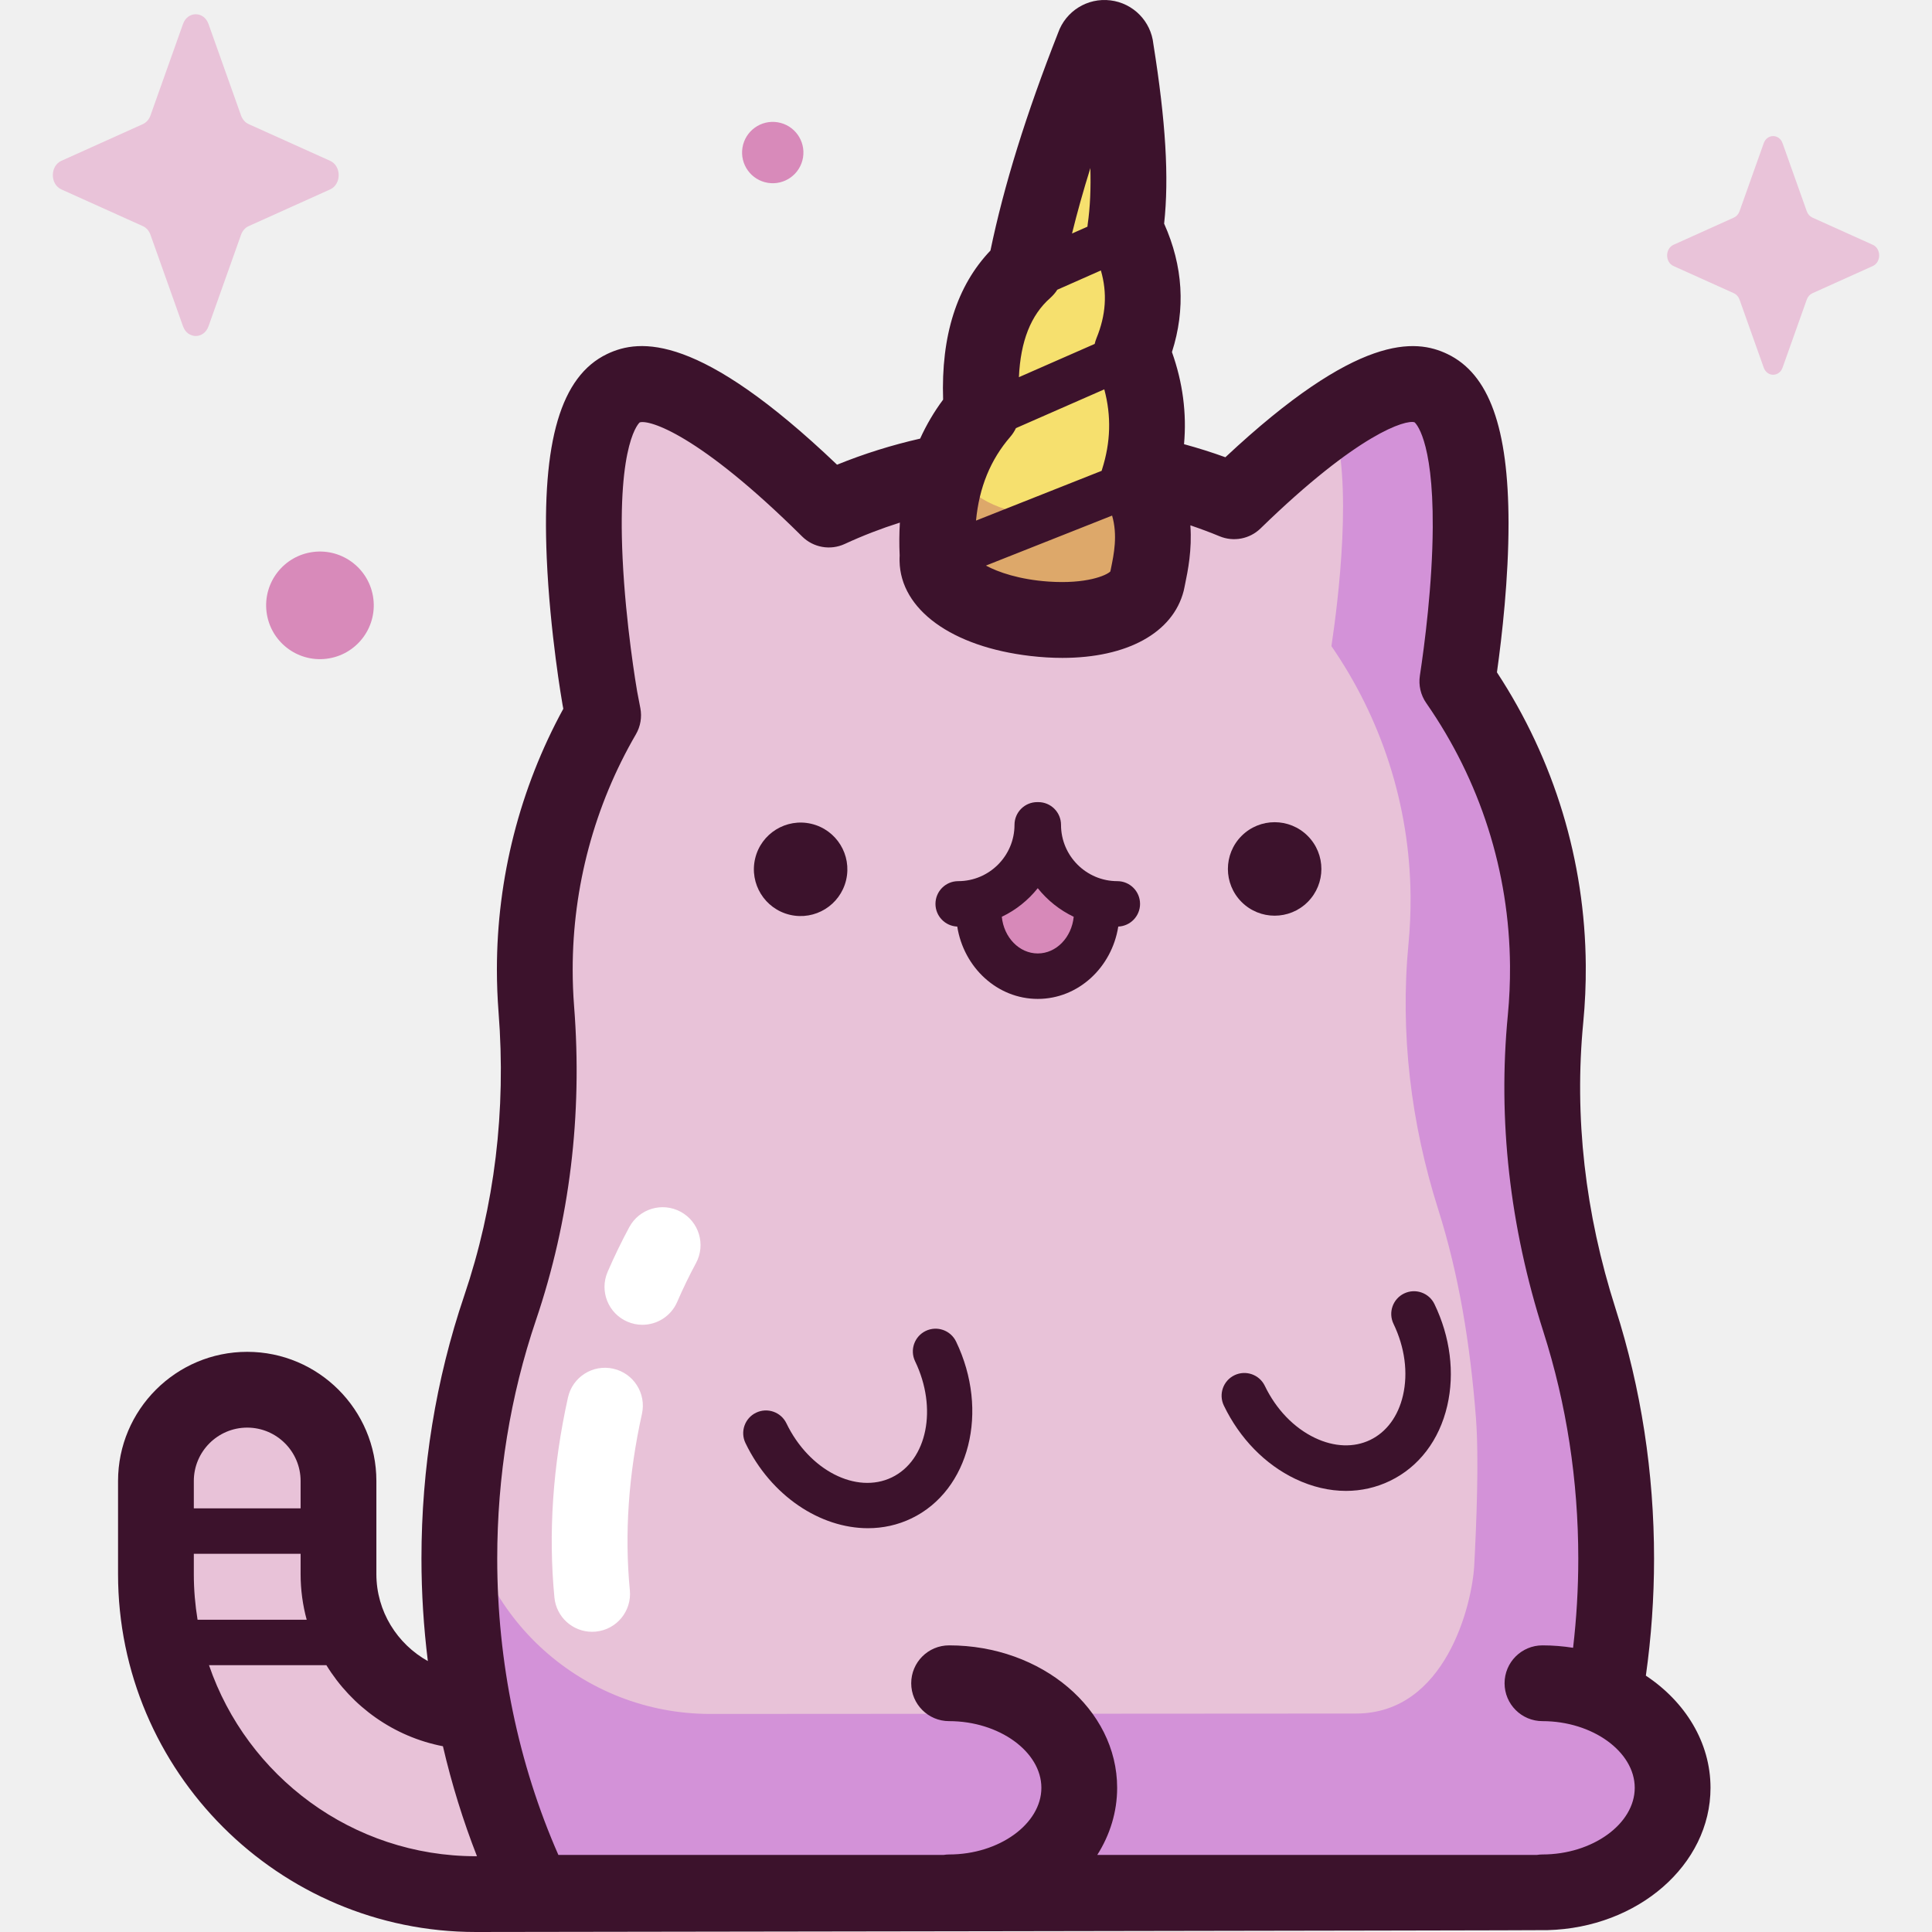
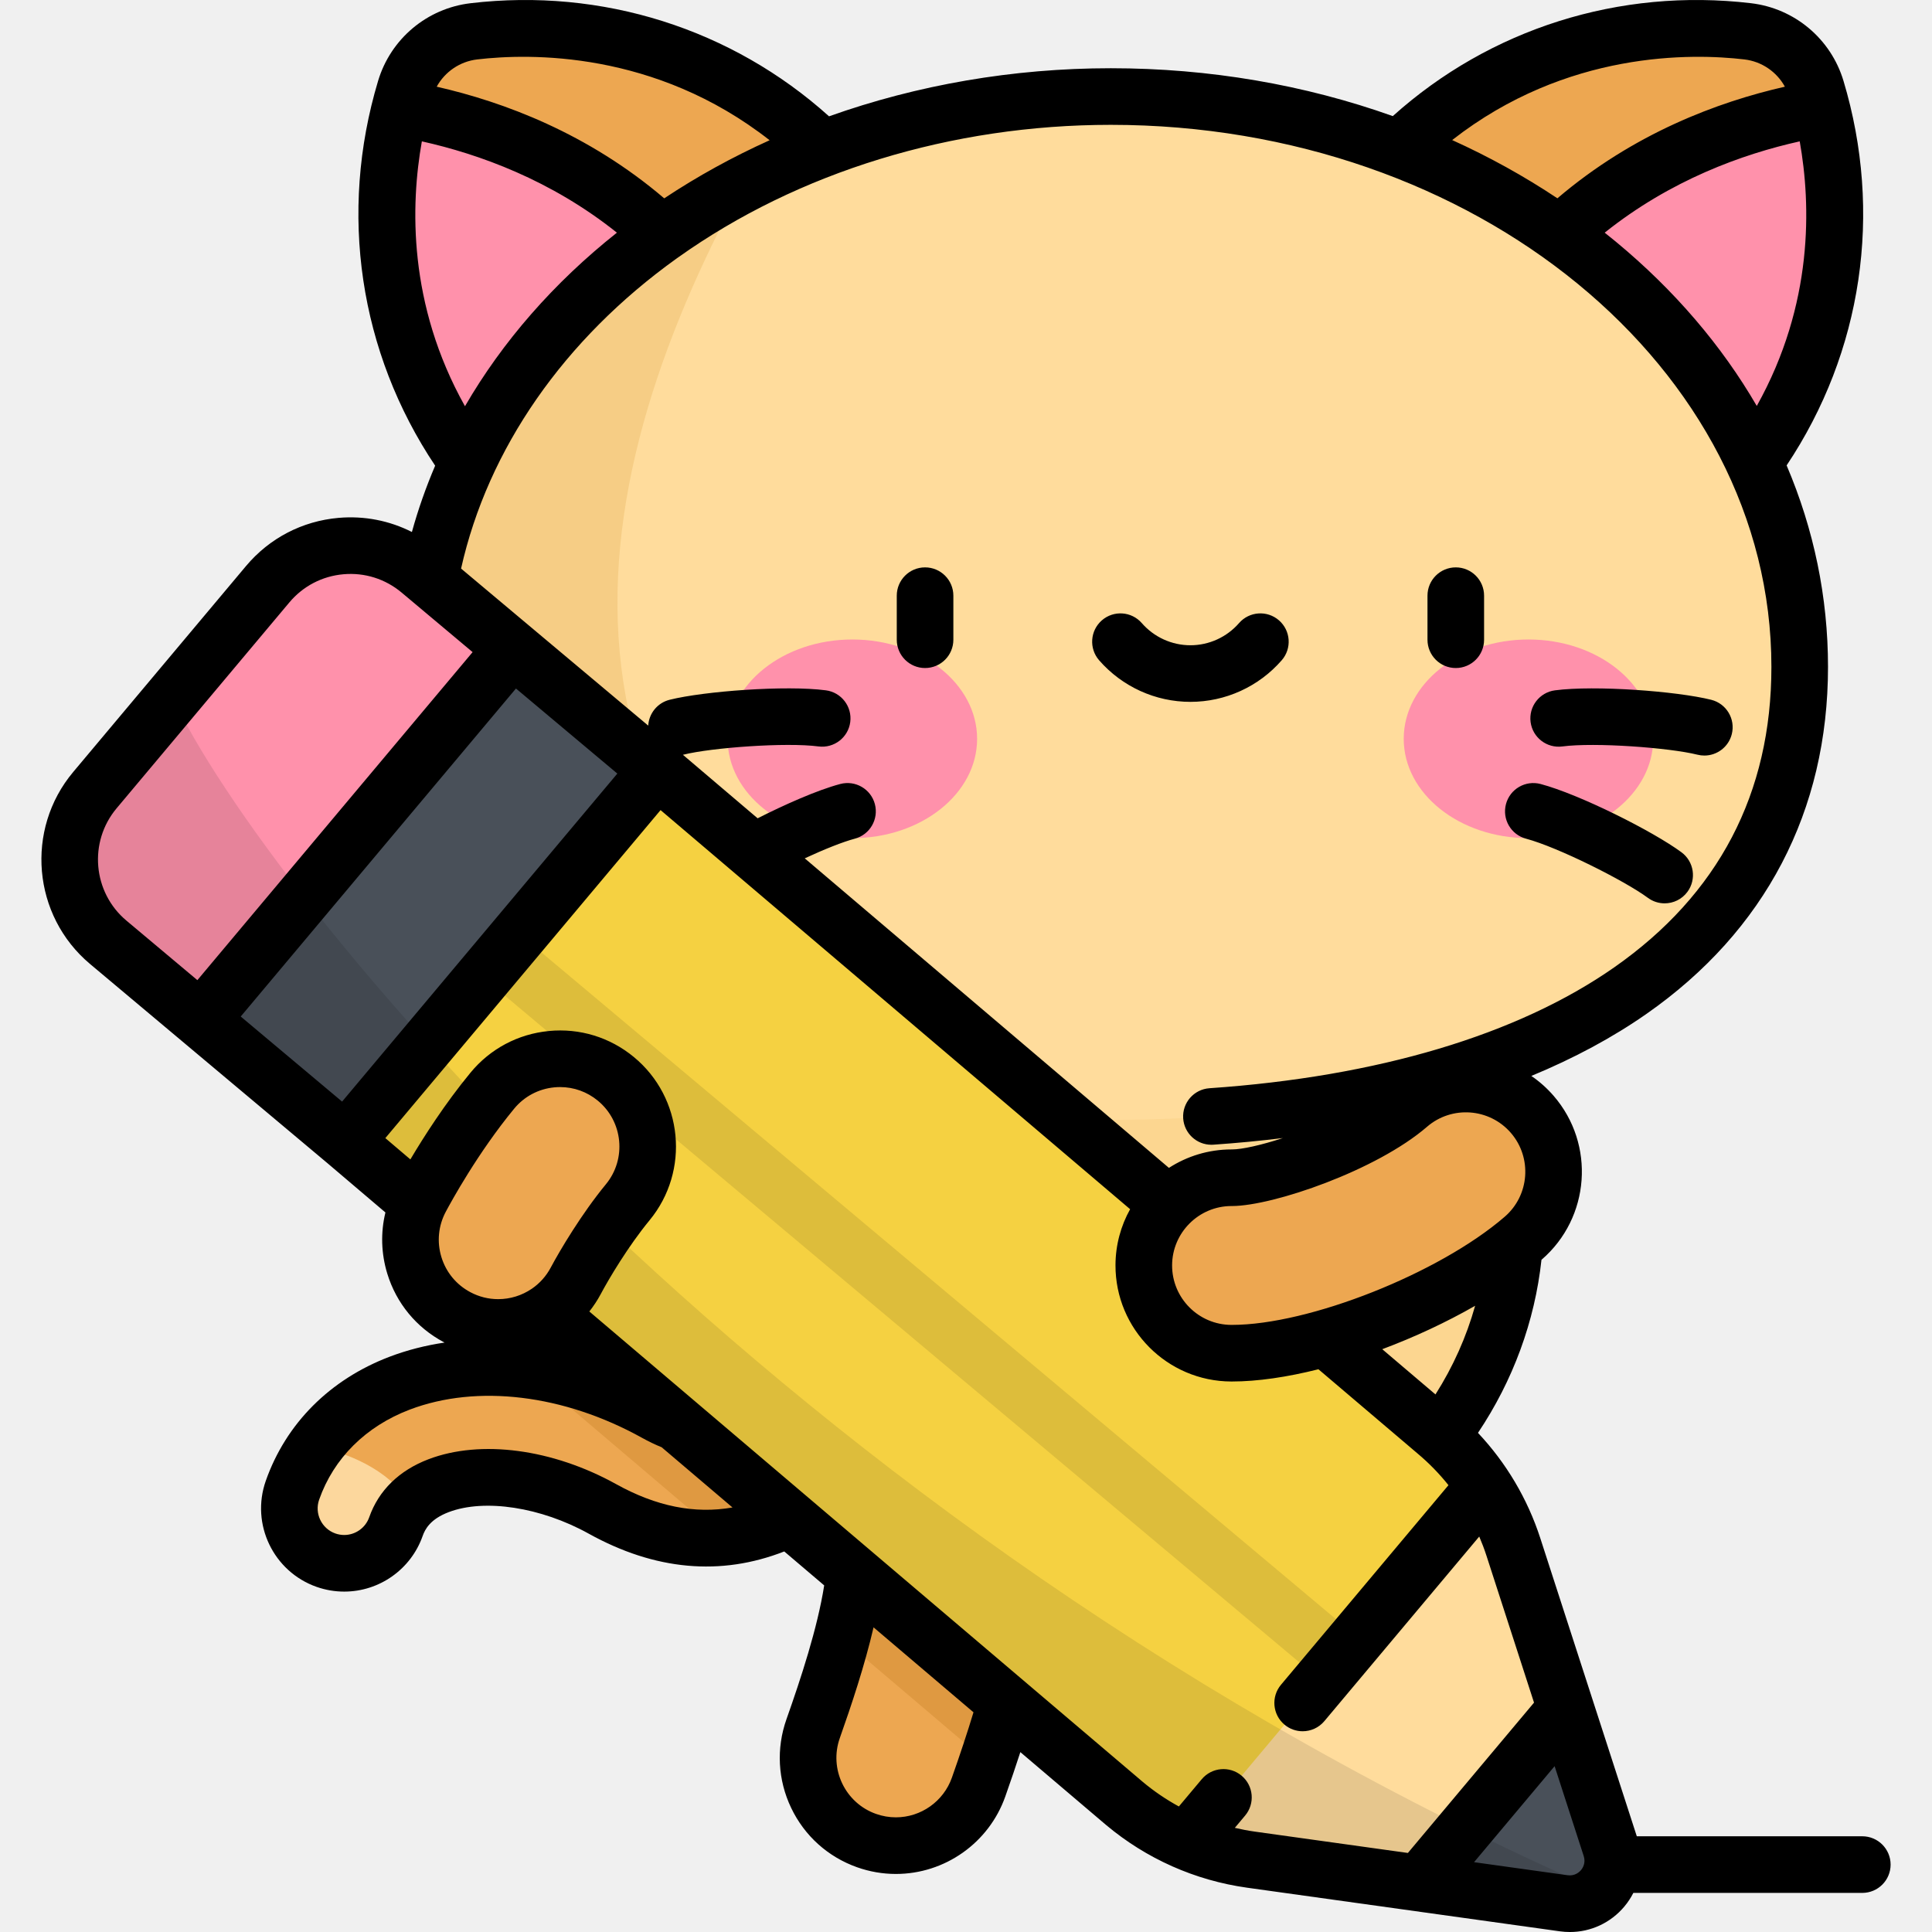
- <svg xmlns="http://www.w3.org/2000/svg" id="Capa_1" enable-background="new 0 0 512 512" height="512" viewBox="0 0 512 512" width="512">
+ <svg xmlns="http://www.w3.org/2000/svg" version="1.1" id="Capa_1" x="0px" y="0px" viewBox="0 0 512.003 512.003" style="enable-background:new 0 0 512.003 512.003;" xml:space="preserve">
+   <path style="fill:#EDA751;" d="M91.213,414.288c-1.598,0-3.224-0.266-4.819-0.825c-7.571-2.662-11.551-10.957-8.89-18.529  c4.601-13.09,14.696-23.171,28.423-28.387c19.904-7.565,45.257-4.606,67.821,7.914c9.771,5.423,17.326,5.409,26.071-0.042  c9.659-6.02,19.294-17.87,28.609-29.329l2.851-3.501c5.08-6.216,14.235-7.135,20.448-2.061c6.216,5.078,7.137,14.233,2.061,20.448  l-2.808,3.448c-10.821,13.311-22.012,27.075-35.789,35.661c-17.805,11.094-36.492,11.361-55.543,0.791  c-14.718-8.166-31.751-10.587-43.398-6.16c-5.753,2.185-9.564,5.839-11.328,10.858C102.822,410.549,97.209,414.288,91.213,414.288z" />
+   <path style="opacity:0.2;fill:#A35F00;enable-background:new    ;" d="M251.728,339.528c-6.212-5.075-15.367-4.155-20.448,2.061  l-2.851,3.501c-9.316,11.46-18.951,23.31-28.609,29.329c-8.746,5.45-16.3,5.465-26.071,0.042  c-11.12-6.17-22.917-10.013-34.406-11.424l52.202,44.37c8.02-0.734,15.917-3.507,23.646-8.324  c13.778-8.586,24.967-22.35,35.789-35.661l2.808-3.448C258.865,353.76,257.944,344.606,251.728,339.528z" />
+   <path style="fill:#FCD79D;" d="M83.547,383.368c-2.533,3.509-4.572,7.382-6.043,11.567c-2.661,7.572,1.319,15.867,8.891,18.529  c1.595,0.56,3.221,0.825,4.819,0.825c5.995,0,11.608-3.74,13.71-9.716c0.831-2.364,2.133-4.413,3.861-6.161  C102.769,389.165,91.664,384.856,83.547,383.368z" />
+   <path style="fill:#EDA751;" d="M237.41,489.116c-2.573,0-5.186-0.43-7.749-1.336c-12.107-4.28-18.452-17.564-14.172-29.67  c7.897-22.336,15.127-46.854,8.876-59.354c-5.742-11.486-1.088-25.451,10.398-31.193c11.488-5.742,25.45-1.087,31.193,10.398  c13.219,26.438,6.912,57.357-6.625,95.648C255.957,483.152,246.986,489.116,237.41,489.116z" />
+   <path style="opacity:0.2;fill:#A35F00;enable-background:new    ;" d="M234.762,367.562c-11.486,5.742-16.14,19.709-10.398,31.193  c4.037,8.073,2.448,21.161-1.309,35.433l38.569,32.782c11.911-35.251,16.778-64.119,4.331-89.011  C260.213,366.475,246.25,361.82,234.762,367.562z" />
+   <path style="fill:#EDA751;" d="M364.697,488.729c-2.571,0-5.187-0.43-7.75-1.336c-12.107-4.28-18.452-17.564-14.172-29.67  c4.287-12.127,2.349-24.107-0.032-32.023c-3.049-10.138-7.82-17.001-9.643-18.724c-10.157-7.595-12.365-21.967-4.893-32.267  c7.538-10.395,22.079-12.71,32.472-5.171c17.88,12.968,41.838,58.706,25.937,103.685  C383.243,482.766,374.274,488.729,364.697,488.729z M333.369,407.172c0.003,0.002,0.007,0.005,0.01,0.007  C333.376,407.177,333.372,407.174,333.369,407.172z" />
+   <ellipse style="fill:#FCD690;" cx="294.374" cy="322.943" rx="107.238" ry="99.648" />
+   <path style="opacity:0.15;fill:#C17A00;enable-background:new    ;" d="M278.713,421.532  c-49.005-32.173-33.817-98.115-25.498-126.952v-63.674c-38.798,14.999-66.08,50.556-66.08,92.039  C187.135,373.035,226.911,414.488,278.713,421.532z" />
+   <path style="fill:#EDA751;" d="M229.112,150.156c20.985-17.608,34.994-47.166,5.396-90.861  C204.676,15.255,160.261,4.215,125.587,8.3c-8.549,1.007-15.722,7.026-18.198,15.27c-10.044,33.439-6.885,79.096,31.305,116.123  C176.586,176.428,208.128,167.763,229.112,150.156z" />
+   <path style="fill:#FF91AB;" d="M105.992,28.686c-8.235,32.877-3.578,75.832,32.701,111.006  c32.843,31.841,60.911,29.566,81.472,16.932C206.025,60.623,144.249,35.165,105.992,28.686z" />
+   <path style="fill:#EDA751;" d="M359.634,150.156c-20.984-17.608-34.994-47.166-5.396-90.861  C384.069,15.255,428.484,4.215,463.16,8.3c8.549,1.007,15.722,7.026,18.198,15.27c10.044,33.439,6.885,79.096-31.305,116.123  C412.16,176.428,380.618,167.763,359.634,150.156z" />
+   <path style="fill:#FF91AB;" d="M482.753,28.686c8.235,32.877,3.579,75.832-32.701,111.006  c-32.843,31.841-60.911,29.566-81.472,16.932C382.721,60.623,444.497,35.165,482.753,28.686z" />
+   <path style="fill:#FFDC9C;" d="M476.944,176.731c0,83.476-81.74,120.038-182.571,120.038s-182.571-36.562-182.571-120.038  S193.541,25.583,294.373,25.583C395.204,25.583,476.944,93.255,476.944,176.731z" />
+   <path style="opacity:0.15;fill:#C17A00;enable-background:new    ;" d="M196.889,48.92c-51.131,26.785-85.087,74.012-85.087,127.811  c0,71.759,60.404,108.849,141.413,117.848C136.928,225.118,152.094,131.686,196.889,48.92z" />
  <g>
-     <g>
-       <path d="m425.161 449.401c2.052-11.736 3.141-23.884 3.141-36.333 0-22.243-3.439-43.543-9.725-63.209-8.247-25.798-11.597-52.918-8.992-79.877.447-4.623.659-9.315.624-14.063-.205-27.912-9.061-53.881-24.001-75.346 2.433-16.032 9.294-69.889-6.96-77.697-12.113-5.819-36.171 14.369-52.194 29.966-15.222-6.317-31.832-9.912-49.22-10.148-20.801-.282-40.53 4.174-58.187 12.346-15.937-15.809-41.74-38.262-54.431-32.164-19.132 9.192-6.236 82.198-6.236 82.198l5.212-2.504c-14.189 21.288-22.468 46.853-22.468 74.356 0 3.558.139 7.084.411 10.571 2.089 26.773-.992 53.694-9.61 79.128-6.965 20.556-10.795 42.973-10.795 66.443 0 13.93 1.355 27.487 3.908 40.506-19.86-.265-35.935-16.501-35.935-36.424v-24.669c0-13.36-10.83-24.19-24.19-24.19s-24.19 10.83-24.19 24.19v24.669c0 46.764 38.045 84.809 84.809 84.809.317 0 .634-.006.95-.019l14.359-.564c.037.078.072.158.11.236h266.931c.098-.202.188-.41.285-.613v.494c19.05 0 34.494-12.405 34.494-27.708-.001-10.536-7.322-19.697-18.1-24.384z" fill="#e8c2d8" />
-       <path d="m290.634 241.715c0 9.379-6.992 16.982-15.618 16.982s-15.618-7.603-15.618-16.982l15.444-12.426z" fill="#d789b9" />
-       <path d="m425.161 449.402c2.052-11.736 3.141-23.884 3.141-36.333 0-22.244-3.439-43.545-9.726-63.21-8.363-26.16-11.285-53.69-8.883-81.049.373-4.243.548-8.543.516-12.89-.205-27.912-9.061-53.881-24.001-75.346 2.433-16.032 9.294-69.889-6.96-77.697-6.405-3.077-16.151 1.12-26.282 8.063 5.791 16.047 1.585 48.941-.124 60.3 13.055 18.92 20.794 41.809 20.973 66.412.03 4.185-.155 8.321-.545 12.396-2.276 23.762.65 47.667 7.857 70.405 5.494 17.333 8.492 35.744 10.012 55.29.84 10.801.112 28.6-.449 39.062-.56 10.462-7.598 39.301-31.324 39.301l-171.135.105c-33.732 0-62.139-25.465-65.529-59.027-.039-.383-.076-.767-.113-1.152-.561 6.257-.859 12.605-.859 19.036 0 32.19 7.208 62.401 19.821 88.544h266.931c.098-.202.188-.41.285-.613v.494c19.05 0 34.494-12.405 34.494-27.708-.001-10.536-7.322-19.698-18.1-24.383z" fill="#d392d8" />
-       <path d="m250.605 150.261c-.006-.342.003-.687.047-1.038-.728-13.299 2.258-25.142 10.663-34.859-1.118-14.854 1.769-26.758 10.541-34.461 3.254-16.83 9.021-34.994 16.546-54.092.893-2.92 5.176-2.393 5.334.656 2.623 16.338 4.084 31.605 2.279 43.865 4.858 9.401 5.816 19.235 1.542 29.674 4.107 9.582 5.181 19.826 1.611 31.017 5.748 9.938 3.018 19.743 2.129 24.351-3.963 15.552-50.43 10.06-50.692-5.113z" fill="#f6e06e" />
-       <path d="m250.605 143.43c-.006-.342.003-.687.047-1.038-.517-9.445.853-18.15 4.693-25.886-.223 2.468-.264 5.005-.125 7.61-.039.3-.048.595-.044.886.194 12.949 41.074 17.523 44.598 4.24.153-.759.367-1.686.577-2.745 4.147 9.121 1.766 17.795.946 22.046-3.963 15.553-50.43 10.061-50.692-5.113z" fill="#dda86a" />
-       <path d="m55.253 6.348 8.631 24.269c.37 1.039 1.101 1.863 2.024 2.279l21.562 9.714c3.046 1.373 3.046 6.226 0 7.598l-21.562 9.715c-.923.416-1.655 1.239-2.024 2.278l-8.631 24.269c-1.219 3.429-5.532 3.429-6.751 0l-8.631-24.269c-.369-1.039-1.101-1.862-2.024-2.278l-21.562-9.715c-3.046-1.372-3.046-6.226 0-7.598l21.562-9.714c.923-.416 1.655-1.239 2.024-2.279l8.631-24.269c1.219-3.428 5.532-3.428 6.751 0z" fill="#e9c3d9" />
-       <path d="m472.407 37.972 6.402 18.002c.274.771.817 1.382 1.502 1.69l15.994 7.206c2.26 1.018 2.26 4.618 0 5.636l-15.994 7.206c-.685.308-1.228.919-1.502 1.69l-6.402 18.002c-.904 2.543-4.103 2.543-5.008 0l-6.402-18.002c-.274-.771-.817-1.382-1.501-1.69l-15.994-7.206c-2.26-1.018-2.26-4.618 0-5.636l15.994-7.206c.685-.308 1.227-.919 1.501-1.69l6.402-18.002c.905-2.544 4.103-2.544 5.008 0z" fill="#e9c3d9" />
-       <g fill="#d88aba">
-         <ellipse cx="204.827" cy="40.418" rx="8.13" ry="8.13" transform="matrix(.16 -.987 .987 .16 132.122 236.126)" />
-         <ellipse cx="84.778" cy="160.328" rx="14.254" ry="14.253" transform="matrix(.993 -.122 .122 .993 -18.954 11.56)" />
-       </g>
-     </g>
-     <g>
-       <g fill="#3c122c">
-         <ellipse cx="212.179" cy="230.268" rx="12.389" ry="12.389" transform="matrix(.23 -.973 .973 .23 -60.678 383.865)" />
-         <ellipse cx="337.854" cy="230.268" rx="12.389" ry="12.389" transform="matrix(.707 -.707 .707 .707 -63.869 306.343)" />
-         <path d="m302.126 239.538c0-3.327-2.697-6.024-6.024-6.024-8.228 0-14.921-6.694-14.921-14.922 0-3.327-2.697-6.024-6.024-6.024-.047 0-.093.006-.14.007-.047-.001-.092-.007-.14-.007-3.327 0-6.024 2.697-6.024 6.024 0 8.228-6.694 14.922-14.921 14.922-3.327 0-6.024 2.697-6.024 6.024 0 3.242 2.564 5.879 5.774 6.012 1.723 10.867 10.632 19.172 21.336 19.172s19.613-8.306 21.335-19.172c3.209-.133 5.773-2.77 5.773-6.012zm-27.109 13.136c-4.922 0-8.987-4.258-9.528-9.718 3.726-1.775 6.98-4.381 9.528-7.576 2.548 3.195 5.802 5.801 9.528 7.576-.542 5.459-4.606 9.718-9.528 9.718z" />
-         <path d="m230.017 404.99c-12.64.001-25.701-8.538-32.462-22.568-1.445-2.997-.186-6.598 2.811-8.042 2.998-1.445 6.598-.186 8.042 2.811 5.994 12.437 18.521 18.869 27.923 14.339 9.402-4.531 12.175-18.337 6.181-30.775-1.444-2.997-.185-6.598 2.812-8.043 2.993-1.442 6.598-.186 8.042 2.812 8.878 18.423 3.583 39.444-11.804 46.86-3.669 1.769-7.586 2.606-11.545 2.606z" />
-         <path d="m356.696 395.103c-4.429 0-8.976-1.059-13.407-3.172-8.027-3.827-14.759-10.731-18.954-19.437-1.444-2.997-.185-6.598 2.812-8.043 2.994-1.441 6.597-.186 8.042 2.812 3.008 6.243 7.726 11.142 13.286 13.792 5.112 2.438 10.31 2.632 14.637.547s7.414-6.272 8.691-11.789c1.39-6 .498-12.742-2.511-18.986-1.444-2.997-.185-6.598 2.811-8.042 2.996-1.443 6.599-.186 8.043 2.811 4.196 8.706 5.402 18.272 3.395 26.936-2.119 9.146-7.517 16.221-15.199 19.924-3.665 1.766-7.606 2.647-11.646 2.647z" />
-       </g>
-       <path d="m170.238 351.083c-1.331 0-2.685-.266-3.985-.829-5.088-2.204-7.427-8.115-5.224-13.203 1.754-4.049 3.685-8.036 5.74-11.85 2.63-4.882 8.72-6.707 13.602-4.076s6.707 8.72 4.076 13.602c-1.785 3.312-3.464 6.778-4.99 10.304-1.641 3.787-5.338 6.052-9.219 6.052z" fill="#fff" />
-       <path d="m156.912 432.443c-5.109 0-9.479-3.883-9.982-9.074-1.648-17.027-.44-34.869 3.591-53.029 1.201-5.413 6.564-8.83 11.977-7.626 5.413 1.202 8.827 6.564 7.626 11.977-3.572 16.095-4.652 31.822-3.207 46.743.534 5.519-3.507 10.427-9.027 10.961-.328.033-.655.048-.978.048z" fill="#fff" />
-       <path d="m436.17 444.062c1.436-10.187 2.172-20.598 2.172-30.994 0-22.795-3.433-45.09-10.202-66.266-8.097-25.328-10.978-50.849-8.561-75.855.482-4.993.707-10.074.67-15.101-.204-27.713-8.33-54.479-23.545-77.671 1.349-9.637 3.083-24.881 3.072-39.541-.02-25.276-5.16-39.513-16.18-44.807-8.501-4.084-23.766-5.48-58.859 27.347-3.612-1.309-7.268-2.454-10.956-3.461.734-8.185-.331-16.349-3.203-24.412 3.65-11.379 2.961-22.799-2.073-34.04 1.332-12.15.433-27.045-2.854-47.623-.639-5.996-5.313-10.794-11.363-11.539-6.111-.757-11.869 2.852-13.888 8.62-8.474 21.536-14.35 40.446-17.921 57.679-8.899 9.326-13.116 22.578-12.543 39.507-2.406 3.231-4.428 6.682-6.089 10.334-7.49 1.703-14.843 3.997-22.02 6.912-36.501-34.819-52.23-33.517-60.959-29.325-12.229 5.875-17.305 23.042-15.976 54.026.851 19.835 4.064 38.196 4.2 38.968.009.049.018.098.027.147l.166.864c-11.526 21.103-17.601 44.907-17.601 69.094 0 3.78.148 7.6.441 11.353 2.03 26.018-1.034 51.293-9.109 75.124-7.516 22.181-11.326 45.62-11.326 69.665 0 9.104.584 18.172 1.693 27.135-8.112-4.521-13.639-13.175-13.639-23.053v-24.669c0-18.875-15.356-34.23-34.23-34.23s-34.23 15.356-34.23 34.23v24.669c0 52.3 42.55 94.85 94.85 94.85.447 0 283.471-.405 284.014-.496 23.919-.622 43.155-17.297 43.155-37.719-.002-12.058-6.716-22.806-17.133-29.722zm-384.806-26.912v-5.372h28.299v5.372c0 4.179.563 8.235 1.614 12.098h-28.92c-.644-3.941-.993-7.978-.993-12.098zm14.149-38.818c7.802 0 14.15 6.347 14.15 14.15v7.248h-28.299v-7.248c0-7.803 6.347-14.15 14.149-14.15zm60.62 113.587c-32.779 0-60.679-21.212-70.745-50.623h31.112c6.723 10.955 17.85 18.964 30.881 21.477 2.318 9.981 5.334 19.729 9.019 29.141-.089.002-.178.005-.267.005zm168.587-355.284c1.505 5.215.485 10.202-.313 14.061-.053.258-.105.507-.154.748-1.071 1.067-6.37 3.368-16.377 2.679-7.762-.535-13.4-2.505-16.598-4.239zm-5.758-92.099c.137 5.235-.041 10.34-.718 14.931-.007.047-.007.092-.013.138-.021.155-.034.31-.048.466l-4.086 1.809c1.37-5.563 2.983-11.329 4.865-17.344zm-10.625 34.423c.702-.647 1.349-1.359 1.853-2.174l11.554-5.113c1.74 5.997 1.343 11.827-1.169 17.961-.191.493-.366.993-.473 1.511l-20.08 8.811c.433-9.563 3.173-16.481 8.315-20.996zm-10.58 36.776c.593-.687 1.086-1.458 1.476-2.276l23.416-10.276c1.893 7.04 1.701 14.019-.585 21.183-.036.137-.073.273-.118.407l-33.292 13.189c.837-8.818 3.842-16.145 9.103-22.227zm141.01 375.718c-.501 0-.989.049-1.471.12h-116.507c3.357-5.304 5.267-11.359 5.267-17.787 0-20.815-19.978-37.748-44.535-37.748-5.545 0-10.04 4.495-10.04 10.04s4.496 10.04 10.04 10.04c13.255 0 24.454 8.091 24.454 17.668s-11.198 17.668-24.454 17.668c-.501 0-.989.049-1.471.12h-102.074c-10.616-24.123-16.205-51.127-16.205-78.504 0-21.85 3.453-43.12 10.264-63.221 8.951-26.419 12.353-54.388 10.11-83.13-.253-3.236-.38-6.53-.38-9.791 0-21.924 5.794-43.476 16.754-62.325 1.219-2.095 1.638-4.561 1.18-6.941l-.843-4.391c-.199-1.15-3.032-17.764-3.86-35.331-1.468-31.153 4.545-35.992 4.527-35.994 2.451-.804 15.637 3.029 43.053 30.225 2.979 2.955 7.481 3.746 11.288 1.984 4.779-2.212 9.657-4.091 14.614-5.662-.175 2.821-.197 5.722-.058 8.702-.028.487-.038.994-.026 1.512.249 12.843 13.847 22.706 34.659 25.132 2.941.343 5.78.51 8.497.51 17.033 0 29.291-6.581 32.141-17.775.15-.61.235-1.148.379-1.809.715-3.458 1.857-9.006 1.389-15.545 2.605.88 5.19 1.838 7.746 2.898 3.709 1.539 7.975.721 10.851-2.079 26.026-25.332 38.555-28.861 40.805-28.131.05.032 4.97 3.927 4.831 27.845-.089 15.235-2.176 31.172-3.411 39.316-.385 2.54.218 5.133 1.685 7.242 14.341 20.605 22.018 44.701 22.202 69.685.032 4.337-.162 8.719-.577 13.023-2.68 27.733.49 55.961 9.422 83.9 6.137 19.197 9.249 39.435 9.249 60.152 0 7.906-.465 15.818-1.379 23.608-2.634-.413-5.344-.64-8.116-.64-5.545 0-10.04 4.495-10.04 10.04s4.496 10.04 10.04 10.04c13.255 0 24.454 8.091 24.454 17.668 0 9.575-11.199 17.666-24.454 17.666z" fill="#3c122c" />
-     </g>
+     <ellipse style="fill:#FF91AB;" cx="225.886" cy="195.796" rx="33.059" ry="26.324" />
+     <ellipse style="fill:#FF91AB;" cx="405.062" cy="195.796" rx="33.059" ry="26.324" />
  </g>
+   <rect x="49.456" y="212.172" transform="matrix(-0.6428 0.766 -0.766 -0.6428 368.482 302.5947)" style="fill:#495059;" width="128.474" height="50.068" />
+   <path style="fill:#FF91AB;" d="M135.811,171.897l-82.582,98.418l-24.547-20.598c-12.11-10.162-13.69-28.216-3.528-40.326  l45.784-54.564c10.162-12.11,28.216-13.69,40.326-3.528L135.811,171.897z" />
+   <path style="fill:#F5D141;" d="M91.585,302.5l206.359,175.395c9.574,8.033,21.216,13.209,33.593,14.935l82.879,11.557  c8.337,1.163,15.018-6.799,12.425-14.807l-25.772-79.613c-3.849-11.89-10.968-22.457-20.542-30.489l-206.36-175.395L91.585,302.5z" />
+   <rect x="98.948" y="338.966" transform="matrix(-0.766 -0.6428 0.6428 -0.766 208.0462 768.6577)" style="opacity:0.1;enable-background:new    ;" width="289.936" height="14.999" />
+   <path style="fill:#FFDC9C;" d="M314.406,488.033c5.445,2.345,11.202,3.972,17.132,4.799l82.879,11.557  c8.337,1.163,15.018-6.799,12.425-14.807l-25.773-79.612c-1.844-5.696-4.446-11.083-7.701-16.039L314.406,488.033z" />
+   <path style="fill:#495059;" d="M376.185,499.056l38.231,5.331c8.337,1.163,15.018-6.799,12.425-14.807l-11.889-36.724  L376.185,499.056z" />
+   <path style="opacity:0.1;enable-background:new    ;" d="M414.417,504.387c3.786,0.528,7.218-0.836,9.607-3.221  C205.369,405.262,68.968,235.077,45.769,184.821l-20.617,24.57c-10.162,12.11-8.582,30.164,3.528,40.326l24.547,20.598L91.585,302.5  l206.359,175.395c9.574,8.033,21.216,13.209,33.593,14.935L414.417,504.387z" />
+   <g>
+     <path style="fill:#EDA751;" d="M132.019,351.787c-3.683,0-7.419-0.878-10.898-2.727c-11.337-6.031-15.64-20.109-9.61-31.445   c1.394-2.621,8.861-16.318,18.951-28.562c8.166-9.91,22.82-11.323,32.728-3.157c9.91,8.166,11.323,22.819,3.157,32.728   c-6.022,7.308-11.496,16.53-13.781,20.827C148.387,347.309,140.339,351.787,132.019,351.787z" />
+     <path style="fill:#EDA751;" d="M326.451,358.613c-0.048,0-0.095,0-0.143,0c-12.841-0.035-23.221-10.473-23.187-23.314   c0.035-12.819,10.439-23.187,23.249-23.187c0.035,0.001,0.068,0.001,0.104,0c9.289,0,34.956-8.943,46.801-19.179   c9.716-8.396,24.397-7.326,32.794,2.39c8.395,9.716,7.326,24.397-2.39,32.794C384.851,344.39,348.81,358.613,326.451,358.613z" />
+   </g>
+   <path d="M315.477,186c9.274,0,18.093-4.017,24.194-11.019c2.722-3.123,2.395-7.86-0.727-10.582  c-3.125-2.722-7.861-2.396-10.582,0.727c-3.253,3.733-7.95,5.874-12.887,5.874c-4.937,0-9.634-2.141-12.888-5.874  c-2.721-3.124-7.459-3.448-10.581-0.726c-3.123,2.722-3.447,7.459-0.726,10.581C297.385,181.985,306.204,186,315.477,186z   M493.529,486.636h-59.758l-25.567-78.977c-3.391-10.474-9.051-19.993-16.522-27.93c9.292-13.87,15.055-29.551,16.827-45.869  c0.025-0.021,0.052-0.043,0.077-0.064c12.828-11.087,14.246-30.543,3.16-43.373c-1.78-2.059-3.777-3.82-5.926-5.287  c11.32-4.682,21.553-10.181,30.539-16.461c31.457-21.982,48.084-53.774,48.084-91.941c0-18.497-3.76-36.495-10.967-53.397  c20.062-30.048,25.573-66.936,15.064-101.925c-3.344-11.131-12.962-19.201-24.502-20.561c-34.866-4.106-69.18,6.775-94.932,29.919  c-23.315-8.313-48.625-12.688-74.732-12.688c-25.864,0-51.251,4.406-74.67,12.744C193.943,7.644,159.592-3.261,124.709,0.852  c-11.542,1.359-21.16,9.43-24.503,20.562c-10.519,35.017-4.989,71.938,15.115,101.998c-2.453,5.739-4.515,11.604-6.163,17.573  c-5.949-3.019-12.633-4.336-19.441-3.743c-9.612,0.841-18.321,5.375-24.522,12.767l-45.785,54.565  c-12.804,15.259-10.806,38.088,4.452,50.892l62.868,52.753l15.412,13.099c-1.288,5.295-1.142,10.858,0.492,16.206  c2.401,7.855,7.717,14.306,14.97,18.163c0.071,0.038,0.145,0.07,0.217,0.107c-5.05,0.749-9.931,1.991-14.554,3.748  c-15.829,6.016-27.489,17.704-32.835,32.911c-4.027,11.46,2.02,24.061,13.483,28.092c2.36,0.828,4.817,1.248,7.302,1.248  c9.334,0,17.688-5.919,20.785-14.728c0.646-1.838,2.066-4.493,6.917-6.336c9.516-3.615,24.423-1.323,37.095,5.708  c17.542,9.732,34.951,11.307,51.825,4.717l10.582,8.994c-1.784,11.339-6.203,24.73-9.998,35.465  c-2.737,7.744-2.296,16.091,1.244,23.503c3.541,7.411,9.755,13.001,17.502,15.74c3.314,1.17,6.762,1.764,10.246,1.764  c13.005,0,24.655-8.241,28.992-20.508c1.467-4.148,2.793-8.057,3.997-11.781l22.725,19.315c10.664,8.948,23.59,14.695,37.378,16.618  l82.88,11.557c0.888,0.124,1.773,0.185,2.652,0.185c5.545,0,10.804-2.424,14.439-6.757c0.944-1.124,1.733-2.338,2.38-3.608h60.676  c4.143,0,7.5-3.357,7.5-7.5S497.672,486.636,493.529,486.636z M398.777,322.444c-17.363,15.006-51.836,28.67-72.325,28.67h-0.123  c-8.686-0.024-15.732-7.108-15.708-15.793c0.024-8.642,7.057-15.676,15.689-15.708c0.081,0.002,0.163,0,0.246,0  c10.875-0.047,38.24-9.44,51.624-21.005c6.571-5.679,16.538-4.952,22.217,1.618C406.075,306.799,405.349,316.765,398.777,322.444z   M390.924,346.05c-2.303,8.23-5.835,16.136-10.509,23.49l-14.1-11.985C374.839,354.363,383.274,350.435,390.924,346.05z   M465.567,107.581c-9.26-15.951-21.788-30.648-37.315-43.503c-0.987-0.817-1.986-1.62-2.991-2.417  c17.448-13.945,36.512-20.825,51.686-24.198C479.942,54.253,480.652,80.596,465.567,107.581z M462.283,15.748  c4.597,0.542,8.561,3.279,10.733,7.228c-17.721,4.023-40.1,12.363-60.286,29.577c-8.793-5.858-18.121-11.015-27.886-15.434  C415.189,13.381,448.504,14.124,462.283,15.748z M294.373,33.083c96.534,0,175.07,64.44,175.07,143.647  c0,33.524-14.022,60.322-41.676,79.645c-25.596,17.887-62.68,28.958-107.24,32.018c-4.133,0.284-7.253,3.863-6.969,7.996  c0.271,3.958,3.566,6.986,7.475,6.986c0.173,0,0.347-0.006,0.521-0.018c6.281-0.431,12.424-1.022,18.428-1.759  c-5.801,1.891-10.824,3.014-13.508,3.014c-0.037-0.001-0.071-0.001-0.104,0c-6.105,0-11.8,1.801-16.592,4.889l-96.513-82.032  c5.29-2.451,10.142-4.376,13.261-5.204c4.004-1.063,6.388-5.17,5.325-9.173c-1.063-4.003-5.169-6.384-9.173-5.325  c-6.156,1.634-14.846,5.523-21.899,9.09l-19.804-16.833c0.041-0.01,0.083-0.013,0.124-0.023c7.475-1.871,27.255-3.319,35.808-2.186  c4.104,0.535,7.875-2.347,8.418-6.453c0.542-4.106-2.347-7.875-6.453-8.418c-10.579-1.396-32.3,0.225-41.411,2.504  c-3.264,0.817-5.489,3.656-5.671,6.847l-31.157-26.143c-0.001-0.001-0.002-0.002-0.003-0.003s-0.002-0.001-0.003-0.002  l-18.437-15.47c7.107-31.731,27.26-60.786,57.146-82.194c0.111-0.08,0.225-0.156,0.337-0.236c0.012-0.008,0.024-0.017,0.037-0.026  C211.523,45.563,252.222,33.083,294.373,33.083z M126.464,15.748c13.786-1.625,47.135-2.366,77.495,21.418  c-9.794,4.415-19.146,9.56-27.933,15.396c-20.189-17.22-42.572-25.561-60.296-29.585C117.903,19.027,121.867,16.29,126.464,15.748z   M111.798,37.462c15.175,3.374,34.241,10.255,51.69,24.201c-16.731,13.263-30.336,28.873-40.263,45.996  C108.093,80.648,108.8,54.269,111.798,37.462z M33.502,243.973c-8.923-7.487-10.091-20.838-2.604-29.76l45.785-54.565  c3.627-4.322,8.72-6.974,14.341-7.465c5.613-0.496,11.097,1.233,15.419,4.861l18.803,15.777l-72.94,86.928L33.502,243.973z   M63.794,269.391l72.94-86.927l26.867,22.544L90.66,291.935L63.794,269.391z M116.977,333.136  c-1.229-4.023-0.819-8.285,1.157-12.001c1.334-2.508,8.474-15.611,18.117-27.312c2.676-3.247,6.455-5.258,10.643-5.661  c0.516-0.05,1.03-0.074,1.541-0.074c3.643,0,7.142,1.25,9.988,3.597c6.702,5.523,7.661,15.47,2.139,22.172  c-6.403,7.772-12.2,17.533-14.614,22.074c-1.207,2.269-2.917,4.159-4.951,5.564c-0.043,0.027-0.086,0.055-0.129,0.083  c-2.563,1.735-5.627,2.711-8.848,2.711c-2.586,0-5.068-0.622-7.376-1.85C120.929,340.463,118.206,337.159,116.977,333.136z   M163.287,393.317c-16.823-9.334-35.867-11.869-49.699-6.612c-7.802,2.963-13.244,8.282-15.74,15.381  c-0.989,2.813-3.656,4.704-6.635,4.704c-0.789,0-1.574-0.136-2.331-0.4c-3.657-1.286-5.588-5.31-4.302-8.967  c3.854-10.97,12.383-19.444,24.012-23.863c17.864-6.789,40.86-4.001,61.516,7.46c1.799,0.999,3.526,1.827,5.242,2.522l18.772,15.956  C184.107,401.26,173.928,399.22,163.287,393.317z M252.26,471.108c-2.222,6.285-8.191,10.508-14.851,10.508  c-1.778,0-3.546-0.306-5.249-0.907c-8.188-2.895-12.496-11.912-9.601-20.1c3.097-8.76,6.594-19.233,8.942-29.343l26.485,22.512  C256.374,459.097,254.488,464.808,252.26,471.108z M332.573,485.404c-1.798-0.251-3.575-0.591-5.331-1.003l2.727-3.249  c2.663-3.173,2.249-7.903-0.924-10.566c-3.173-2.663-7.903-2.249-10.566,0.924l-6.064,7.226c-3.399-1.857-6.623-4.045-9.614-6.554  l-71.584-60.844c-0.005-0.004-0.01-0.009-0.015-0.013l-17.099-14.533c-0.004-0.003-0.007-0.006-0.011-0.009L156.18,347.56  c1.121-1.425,2.139-2.95,3.01-4.588c2.152-4.047,7.301-12.726,12.947-19.578c10.782-13.086,8.909-32.503-4.176-43.286  c-6.339-5.224-14.336-7.673-22.508-6.877c-8.177,0.788-15.556,4.714-20.779,11.053c-6.754,8.196-12.367,16.985-15.917,22.971  l-6.638-5.642l72.94-86.927l124.436,105.766c-2.453,4.398-3.862,9.452-3.877,14.828c-0.046,16.956,13.711,30.787,30.687,30.834  h0.143c6.821,0,14.7-1.171,22.953-3.245l26.301,22.355c3.007,2.523,5.733,5.329,8.159,8.363l-44.385,52.896  c-2.663,3.174-2.249,7.904,0.924,10.566c1.405,1.18,3.116,1.755,4.817,1.755c2.141,0,4.266-0.911,5.749-2.679l41.05-48.922  c0.71,1.658,1.354,3.348,1.913,5.075l12.605,38.938l-33.429,39.84L332.573,485.404z M418.982,495.602  c-0.418,0.498-1.608,1.619-3.529,1.358l-24.814-3.46l21.352-25.445l7.717,23.835C420.307,493.746,419.399,495.105,418.982,495.602z   M245.153,177.036c4.143,0,7.5-3.357,7.5-7.5v-11.674c0-4.143-3.357-7.5-7.5-7.5s-7.5,3.357-7.5,7.5v11.674  C237.653,173.679,241.01,177.036,245.153,177.036z M385.8,177.036c4.143,0,7.5-3.357,7.5-7.5v-11.674c0-4.143-3.357-7.5-7.5-7.5  c-4.142,0-7.5,3.357-7.5,7.5v11.674C378.3,173.679,381.657,177.036,385.8,177.036z M404.427,222.267  c8.336,2.213,26.073,11.087,32.273,15.664c1.34,0.989,2.9,1.466,4.448,1.466c2.3,0,4.569-1.054,6.04-3.046  c2.46-3.332,1.753-8.027-1.58-10.488c-7.557-5.579-27.019-15.355-37.333-18.094c-4.01-1.059-8.111,1.322-9.174,5.324  C398.039,217.097,400.423,221.204,404.427,222.267z M414.045,197.819c8.554-1.13,28.332,0.317,35.808,2.186  c0.61,0.152,1.223,0.226,1.825,0.226c3.36,0,6.418-2.274,7.271-5.683c1.005-4.019-1.439-8.09-5.457-9.096  c-9.112-2.278-30.829-3.9-41.411-2.504c-4.106,0.543-6.995,4.311-6.453,8.418C406.17,195.473,409.949,198.353,414.045,197.819z" />
+   <g>
+ </g>
+   <g>
+ </g>
+   <g>
+ </g>
+   <g>
+ </g>
+   <g>
+ </g>
+   <g>
+ </g>
+   <g>
+ </g>
+   <g>
+ </g>
+   <g>
+ </g>
+   <g>
+ </g>
+   <g>
+ </g>
+   <g>
+ </g>
+   <g>
+ </g>
+   <g>
+ </g>
+   <g>
+ </g>
</svg>
